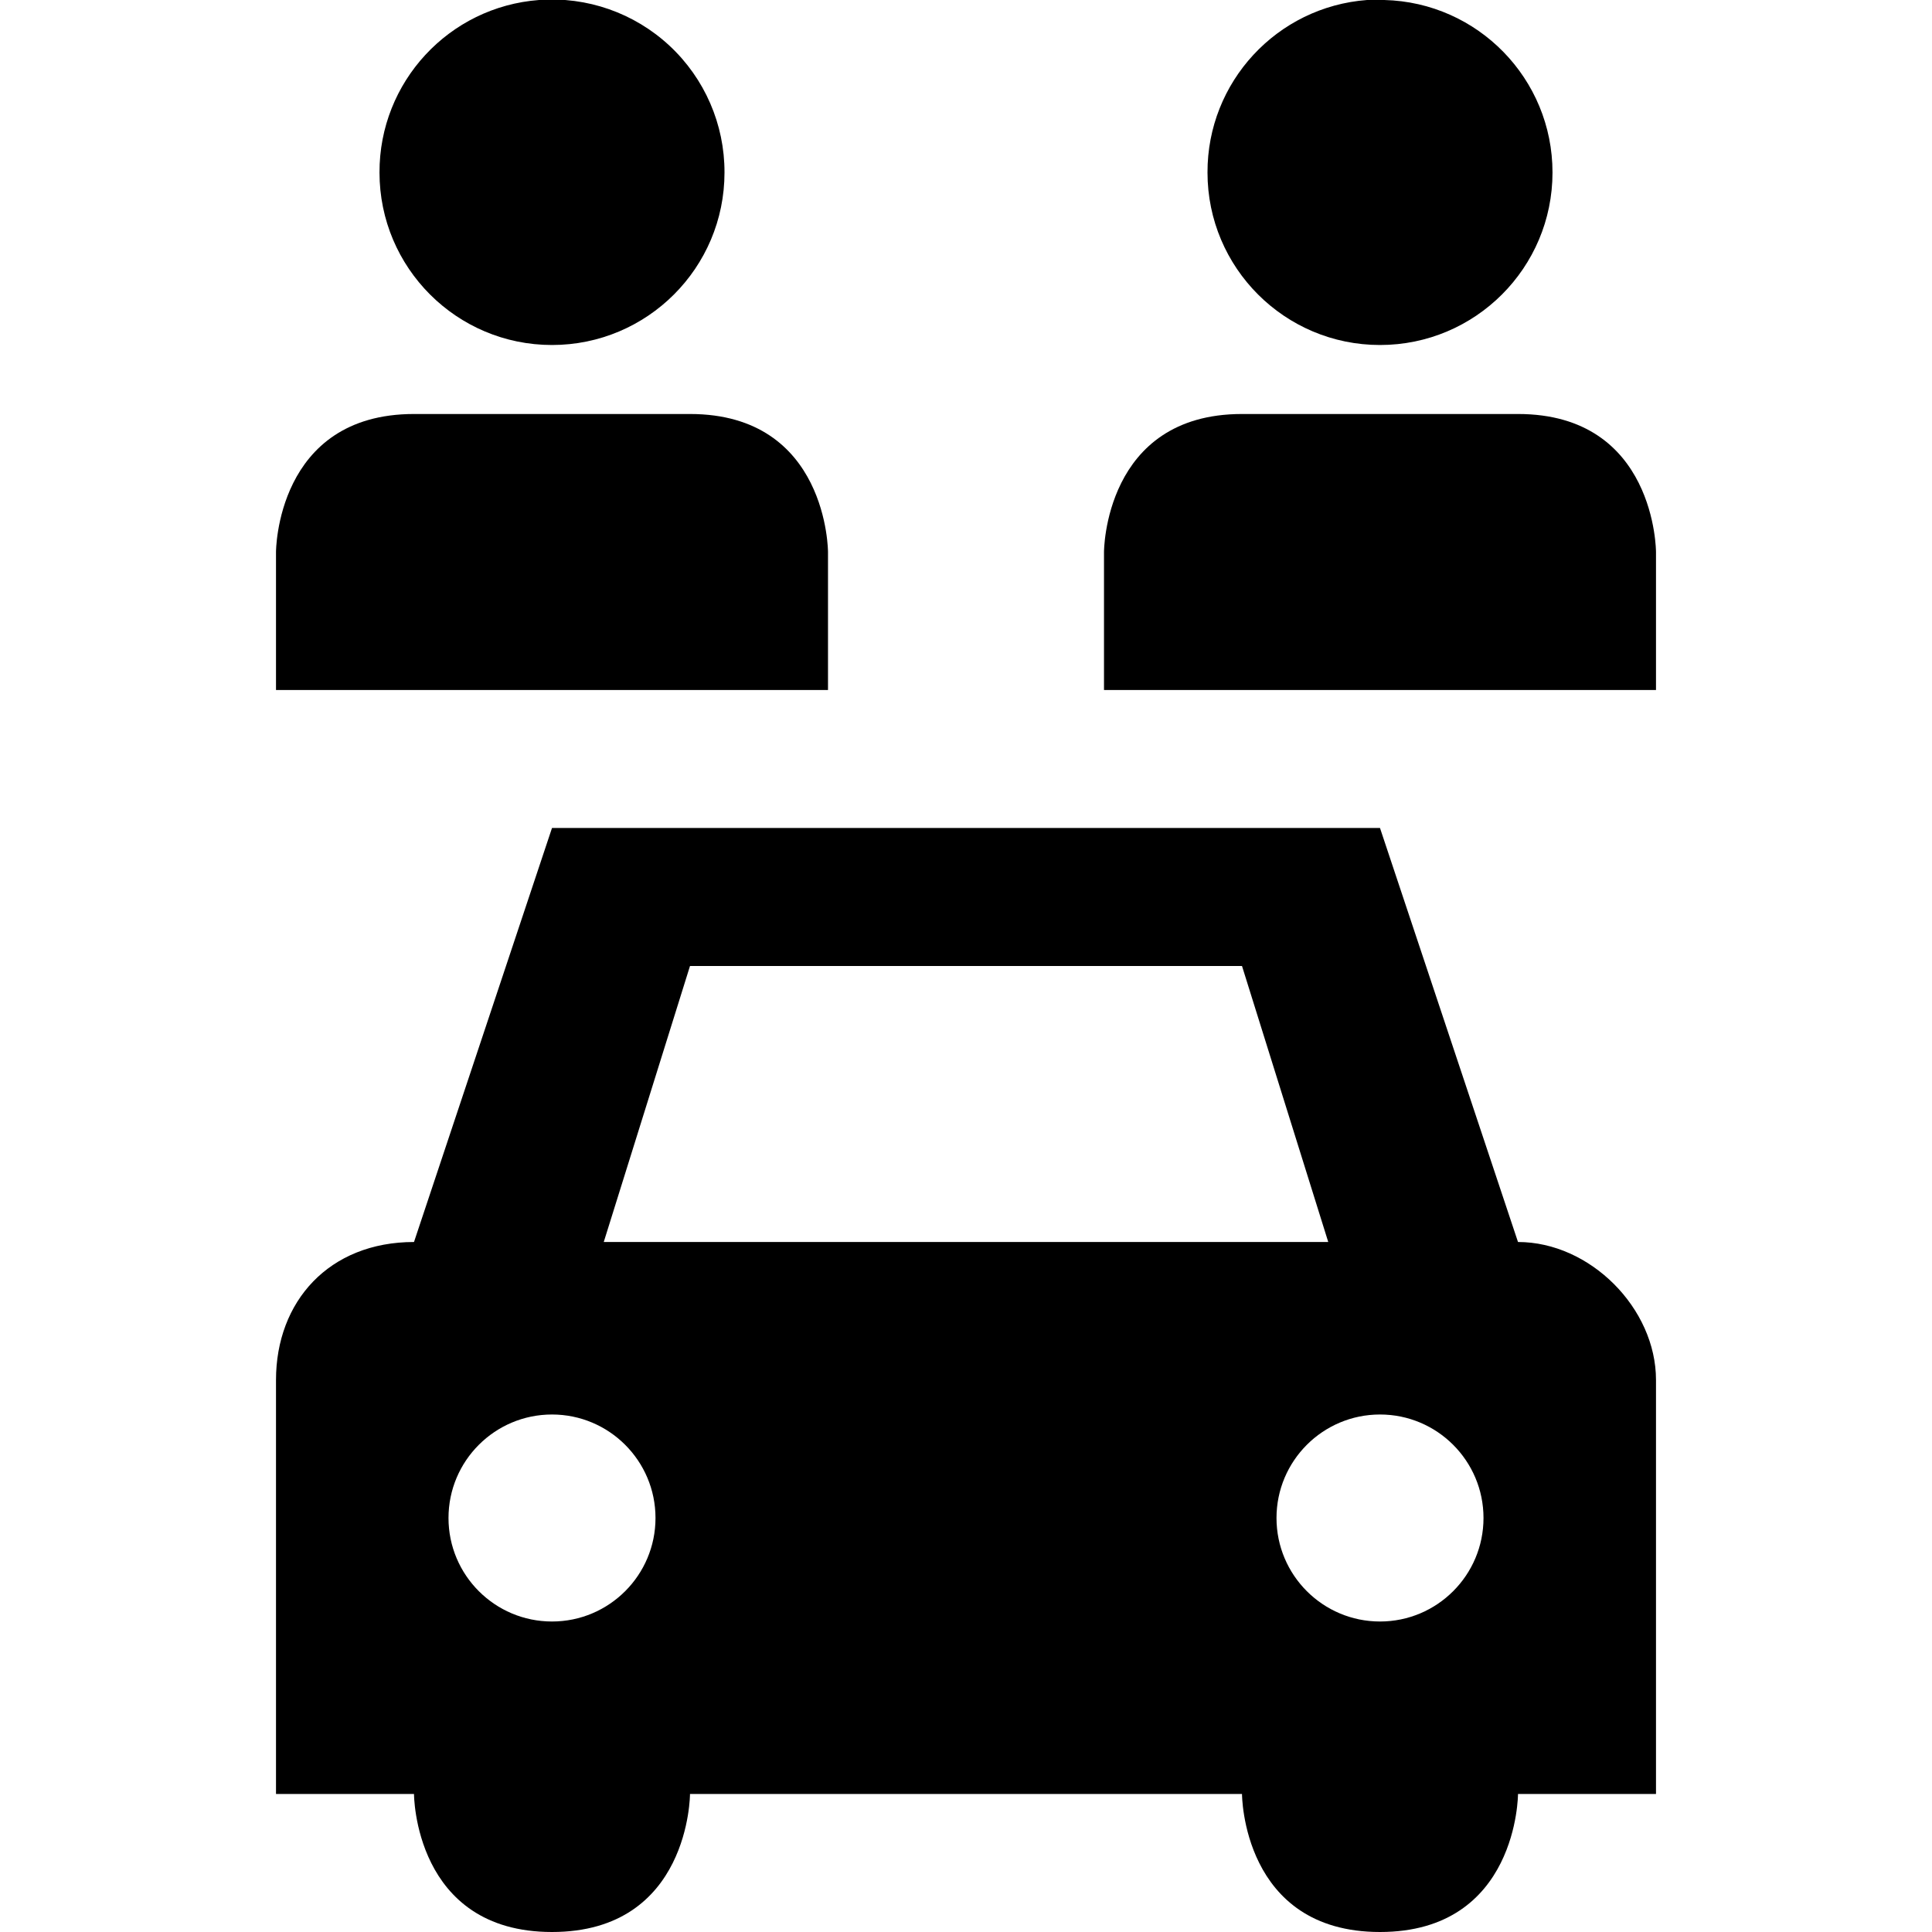
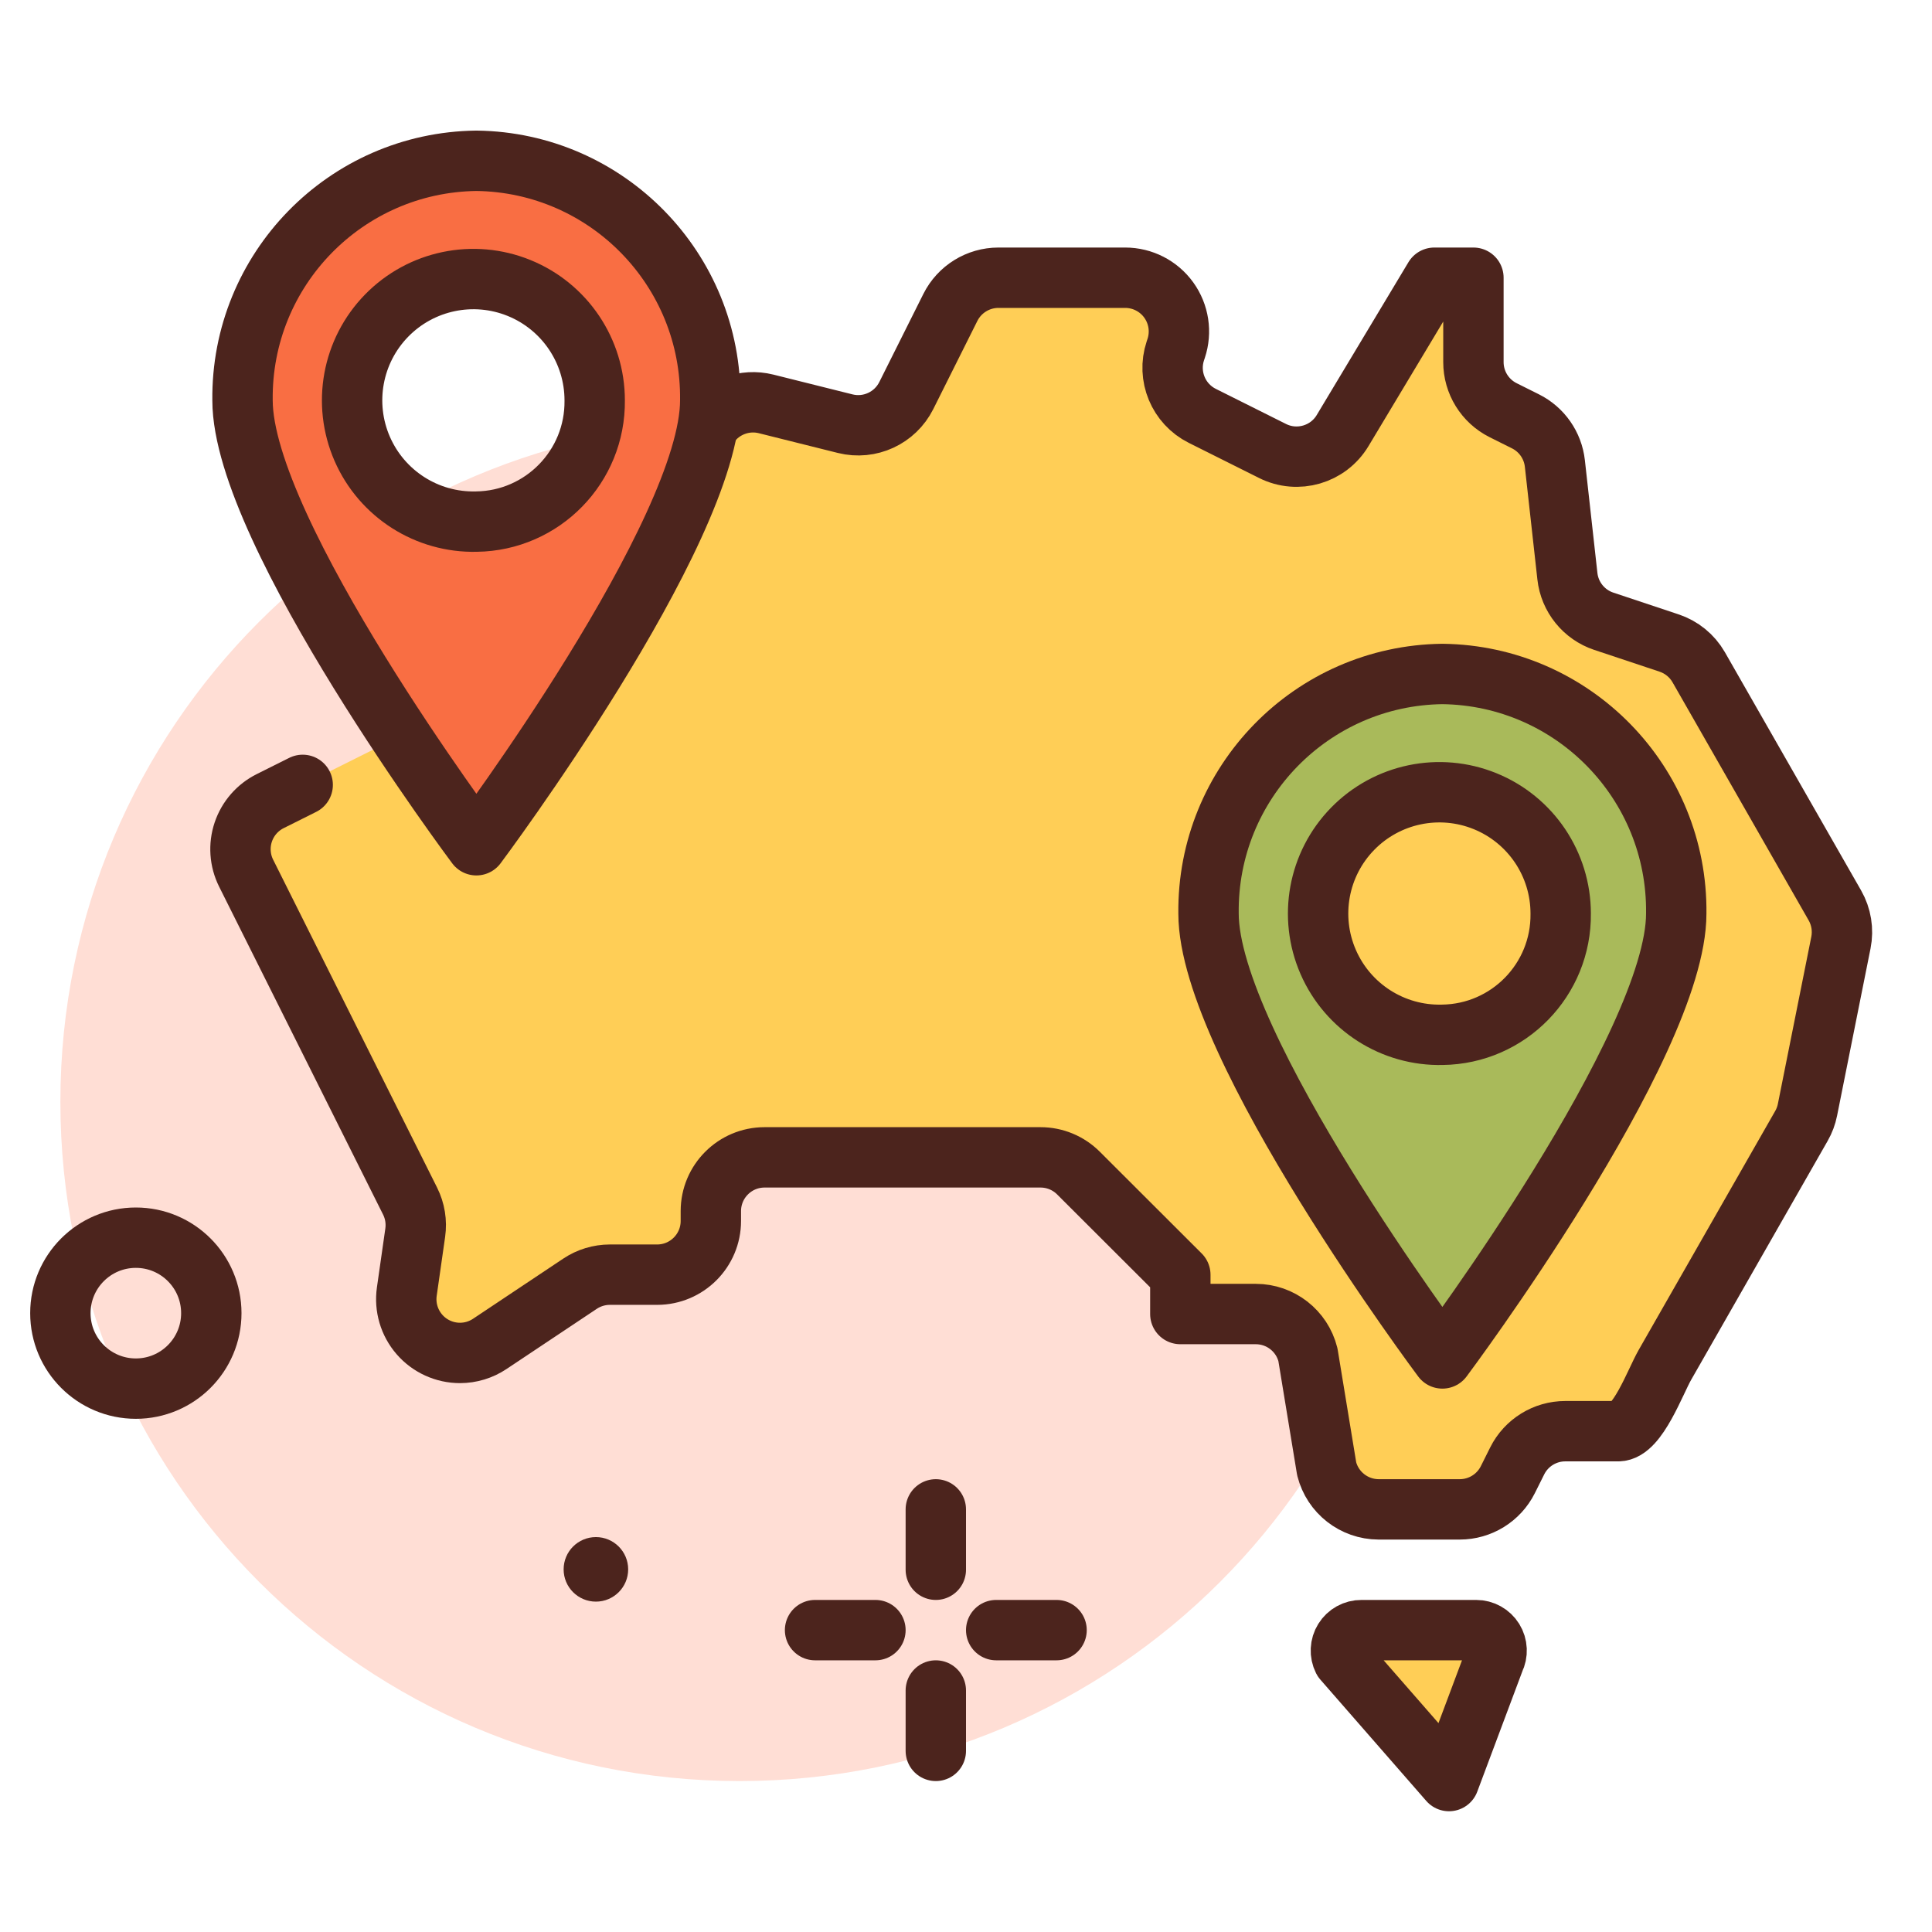
- <svg xmlns="http://www.w3.org/2000/svg" version="1.1" width="100%" height="100%" viewBox="0 0 14 14" id="svg2">
-   <defs id="defs6" />
-   <rect width="14" height="14" x="0" y="0" id="canvas" style="fill:none;stroke:none;visibility:hidden" />
-   <path d="M 3.906,0 A 1.25,1.25 0 0 0 2.75,1.25 1.25,1.25 0 0 0 5.25,1.25 1.25,1.25 0 0 0 3.906,0 z m 6,0 A 1.25,1.25 0 0 0 8.75,1.25 a 1.25,1.25 0 0 0 2.5,0 A 1.25,1.25 0 0 0 10.031,0 1.25,1.25 0 0 0 10,0 1.25,1.25 0 0 0 9.906,0 z M 3,3 C 2,3 2,4 2,4 L 2,5 6,5 6,4 C 6,4 6,3 5,3 L 3,3 z M 9,3 C 8,3 8,4 8,4 l 0,1 4,0 0,-1 C 12,4 12,3 11,3 L 9,3 z M 4,6 3,9 C 2.384,9 2,9.431 2,10 l 0,3 1,0 c 0,0 0,1 1,1 1,0 1,-1 1,-1 l 4,0 c 0,0 0,1 1,1 1,0 1,-1 1,-1 l 1,0 0,-3 C 12,9.479 11.521,9 11,9 L 10,6 4,6 z M 5,7 9,7 9.625,9 4.375,9 5,7 z m -1,3.25 c 0.414,0 0.75,0.336 0.75,0.75 0,0.414 -0.336,0.75 -0.75,0.75 -0.414,0 -0.75,-0.336 -0.75,-0.75 0,-0.414 0.336,-0.75 0.75,-0.75 z m 6,0 c 0.414,0 0.75,0.336 0.75,0.75 0,0.414 -0.336,0.75 -0.75,0.75 -0.414,0 -0.75,-0.336 -0.75,-0.75 0,-0.414 0.336,-0.75 0.75,-0.75 z" id="shared-car" style="fill:#000000;stroke:none" />
+ <svg xmlns="http://www.w3.org/2000/svg" width="800px" height="800px" viewBox="0 0 64 64">
+   <g id="travel">
+     <circle cx="24.5" cy="36.5" r="22.5" style="fill:#ffded5" />
+     <circle cx="4.5" cy="43.5" r="2.5" style="fill:none;stroke:#4c241d;stroke-linecap:round;stroke-linejoin:round;stroke-width:2px" />
+     <path d="M10.027,26l-1.074.537a1.779,1.779,0,0,0-.8,2.387l5.432,10.864a1.778,1.778,0,0,1,.17,1.047l-.279,1.952a1.78,1.78,0,0,0,1.762,2.031h0a1.778,1.778,0,0,0,.987-.3l2.989-1.993a1.785,1.785,0,0,1,.987-.3h1.568a1.78,1.78,0,0,0,1.779-1.78v-.327a1.78,1.78,0,0,1,1.779-1.779h9.141a1.776,1.776,0,0,1,1.258.521L39.1,42.229v1.3h2.5a1.781,1.781,0,0,1,1.727,1.348l.621,3.78A1.78,1.78,0,0,0,45.665,50h2.692a1.781,1.781,0,0,0,1.592-.984l.311-.623a1.78,1.78,0,0,1,1.592-.983h1.753c.639,0,1.228-1.638,1.545-2.192l4.525-7.92a1.759,1.759,0,0,0,.2-.534l1.108-5.539a1.782,1.782,0,0,0-.2-1.232L56.27,22.1a1.777,1.777,0,0,0-.982-.8l-2.161-.72a1.779,1.779,0,0,1-1.205-1.492l-.415-3.735a1.78,1.78,0,0,0-.973-1.395l-.741-.37a1.781,1.781,0,0,1-.984-1.592V9.2H47.514l-3.038,5.063a1.779,1.779,0,0,1-2.322.676l-2.326-1.163a1.78,1.78,0,0,1-.893-2.154l.027-.08A1.78,1.78,0,0,0,37.274,9.2h-4.2a1.781,1.781,0,0,0-1.592.984l-1.46,2.92A1.78,1.78,0,0,1,28,14.035l-2.621-.655a1.779,1.779,0,0,0-1.88.692L17.98,21.793a1.773,1.773,0,0,1-.652.557l-2.913,1.457" style="fill:#ffce56;stroke:#4c241d;stroke-linecap:round;stroke-linejoin:round;stroke-width:2px" />
+     <circle cx="19.74" cy="51.987" r="1.069" style="fill:#4c241d" />
+     <line x1="31" y1="50" x2="31" y2="52" style="fill:none;stroke:#4c241d;stroke-linecap:round;stroke-linejoin:round;stroke-width:2px" />
+     <line x1="31" y1="56" x2="31" y2="58" style="fill:none;stroke:#4c241d;stroke-linecap:round;stroke-linejoin:round;stroke-width:2px" />
+     <line x1="27" y1="54" x2="29" y2="54" style="fill:none;stroke:#4c241d;stroke-linecap:round;stroke-linejoin:round;stroke-width:2px" />
+     <line x1="33" y1="54" x2="35" y2="54" style="fill:none;stroke:#4c241d;stroke-linecap:round;stroke-linejoin:round;stroke-width:2px" />
+     <path d="M45.1,54H48.9a.677.677,0,0,1,.606.98L48,59l-3.51-4.02A.677.677,0,0,1,45.1,54Z" style="fill:#ffce56;stroke:#4c241d;stroke-linecap:round;stroke-linejoin:round;stroke-width:2px" />
+     <path d="M15.781,5.326a7.844,7.844,0,0,0-7.747,7.936C8.034,17.645,15.781,28,15.781,28s7.747-10.355,7.747-14.738A7.843,7.843,0,0,0,15.781,5.326Zm0,11.953A4.018,4.018,0,1,1,19.7,13.262,3.97,3.97,0,0,1,15.781,17.279Z" style="fill:#f96e43;stroke:#4c241d;stroke-linecap:round;stroke-linejoin:round;stroke-width:2px" />
+     <path d="M47.781,22.326a7.844,7.844,0,0,0-7.747,7.936C40.034,34.645,47.781,45,47.781,45s7.747-10.355,7.747-14.738A7.843,7.843,0,0,0,47.781,22.326Zm0,11.953A4.018,4.018,0,1,1,51.7,30.262,3.97,3.97,0,0,1,47.781,34.279Z" style="fill:#a9ba5a;stroke:#4c241d;stroke-linecap:round;stroke-linejoin:round;stroke-width:2px" />
+   </g>
</svg>
